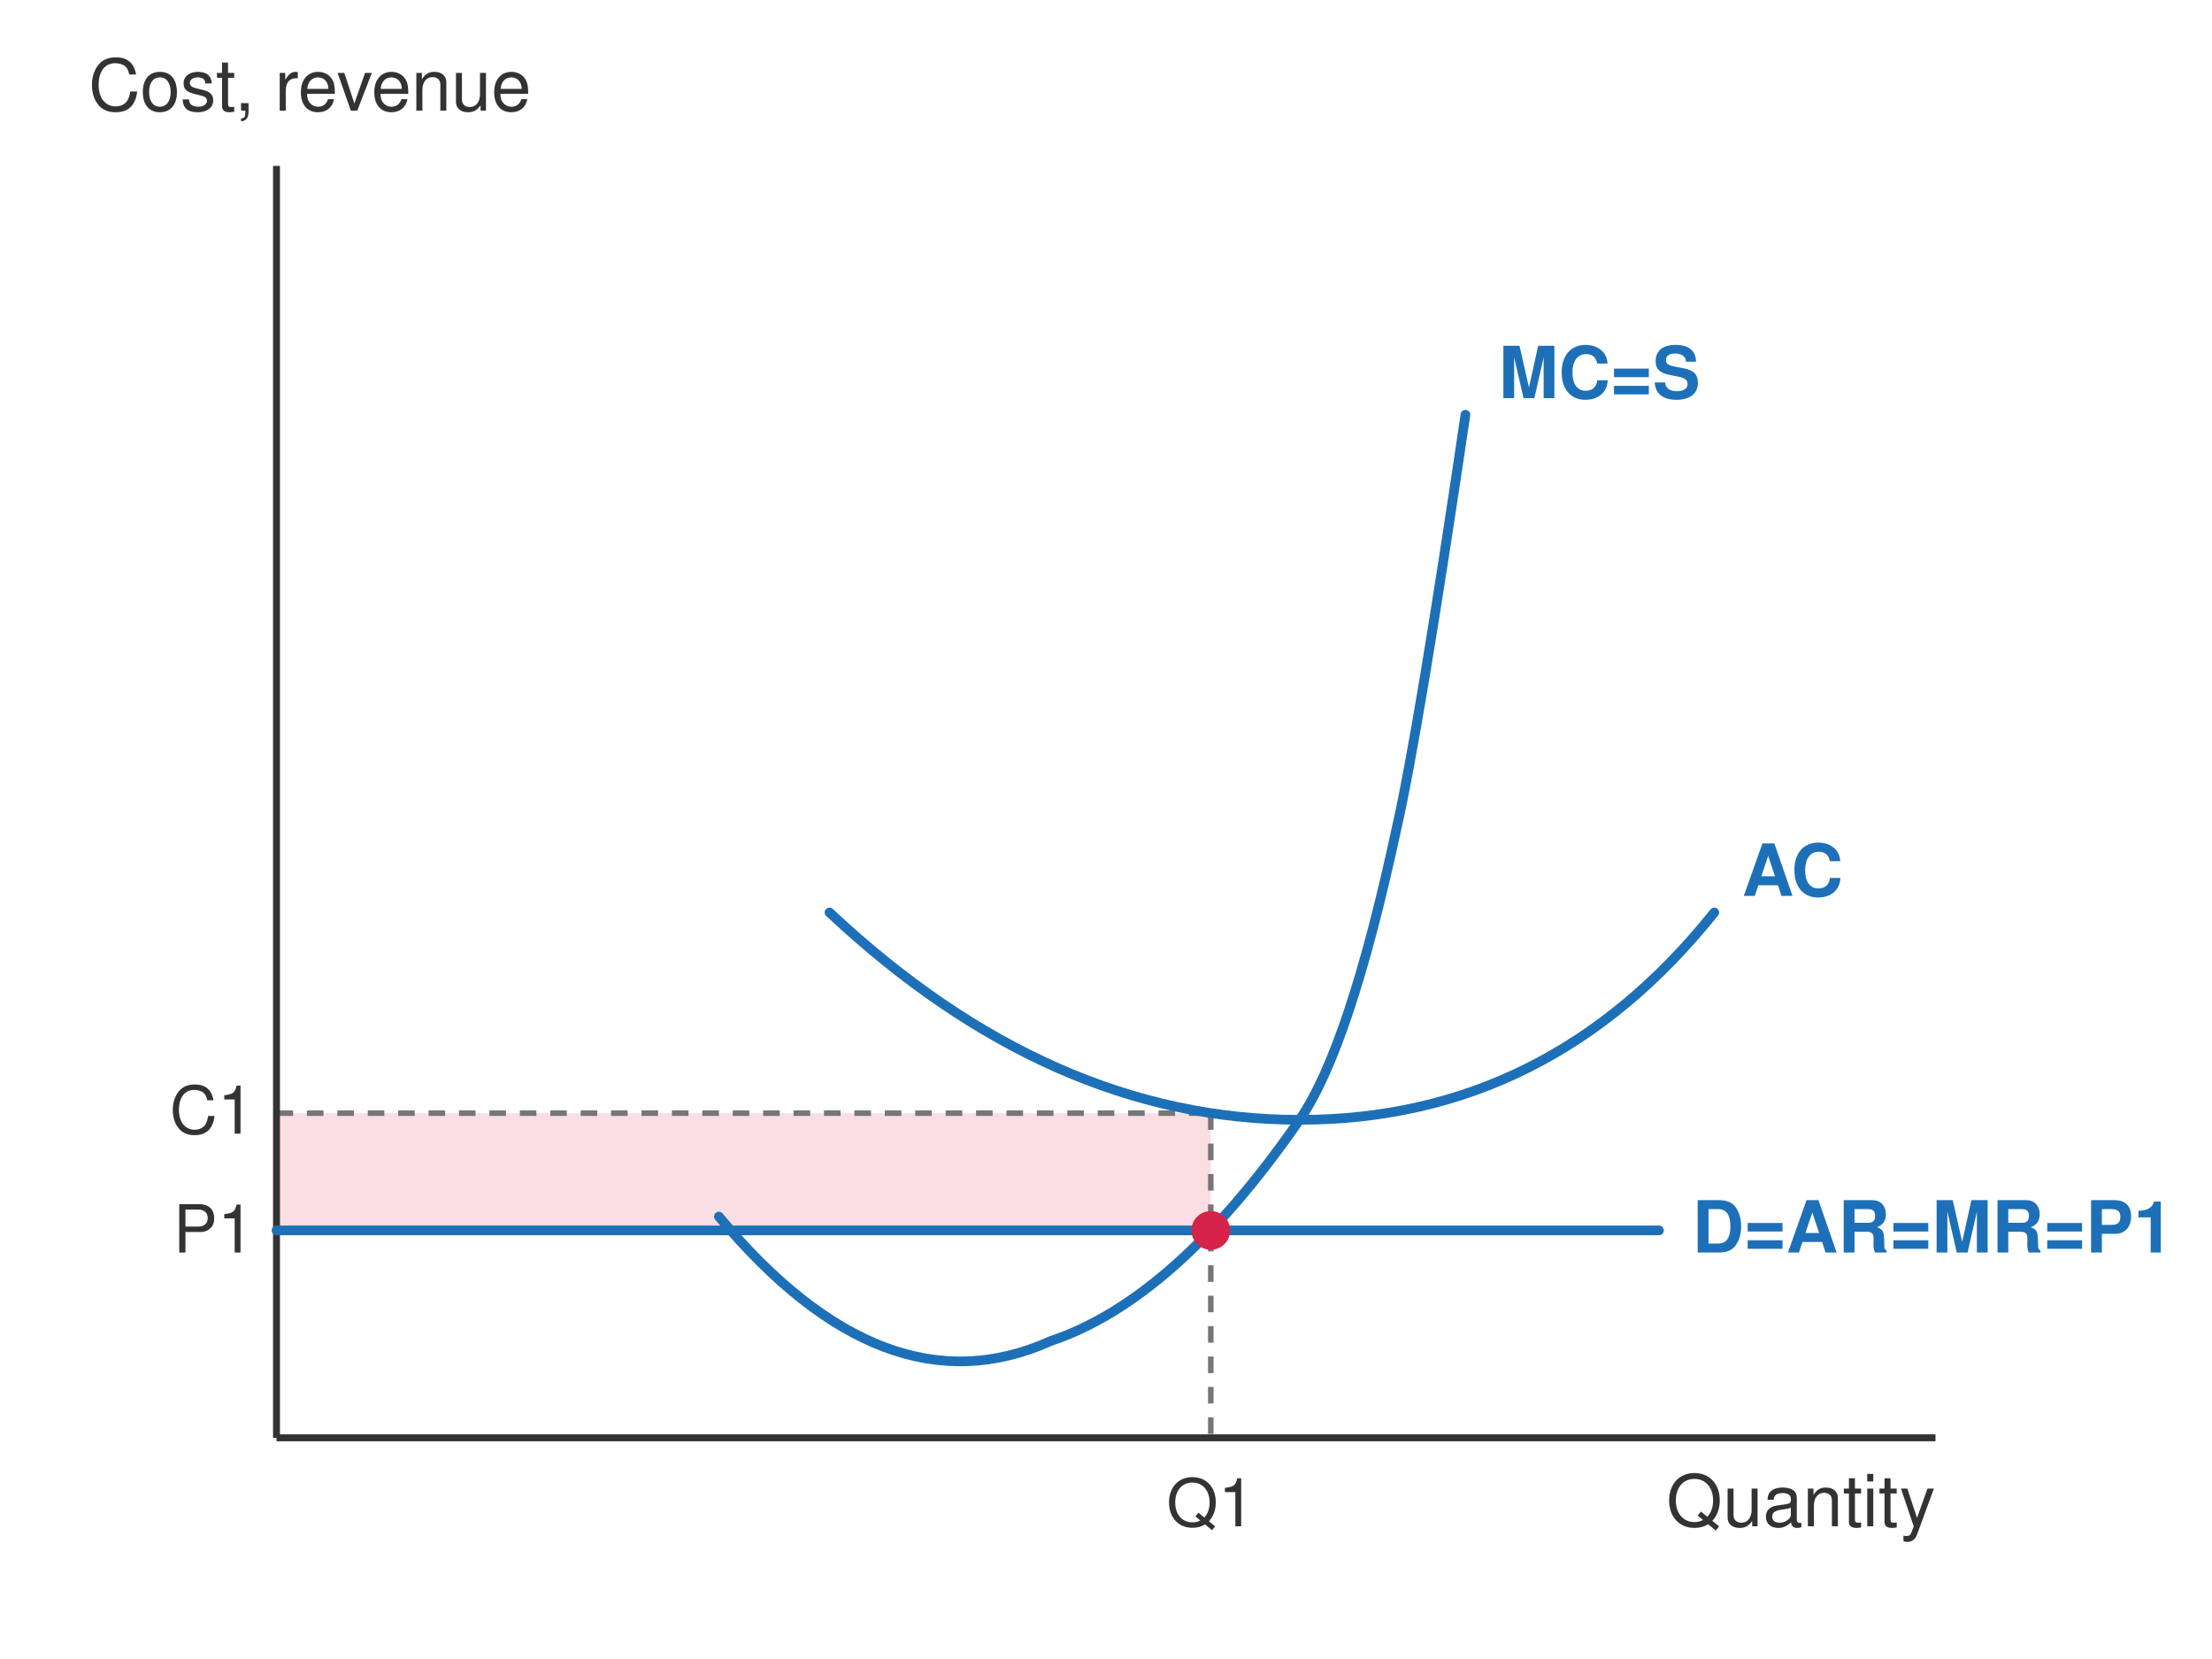
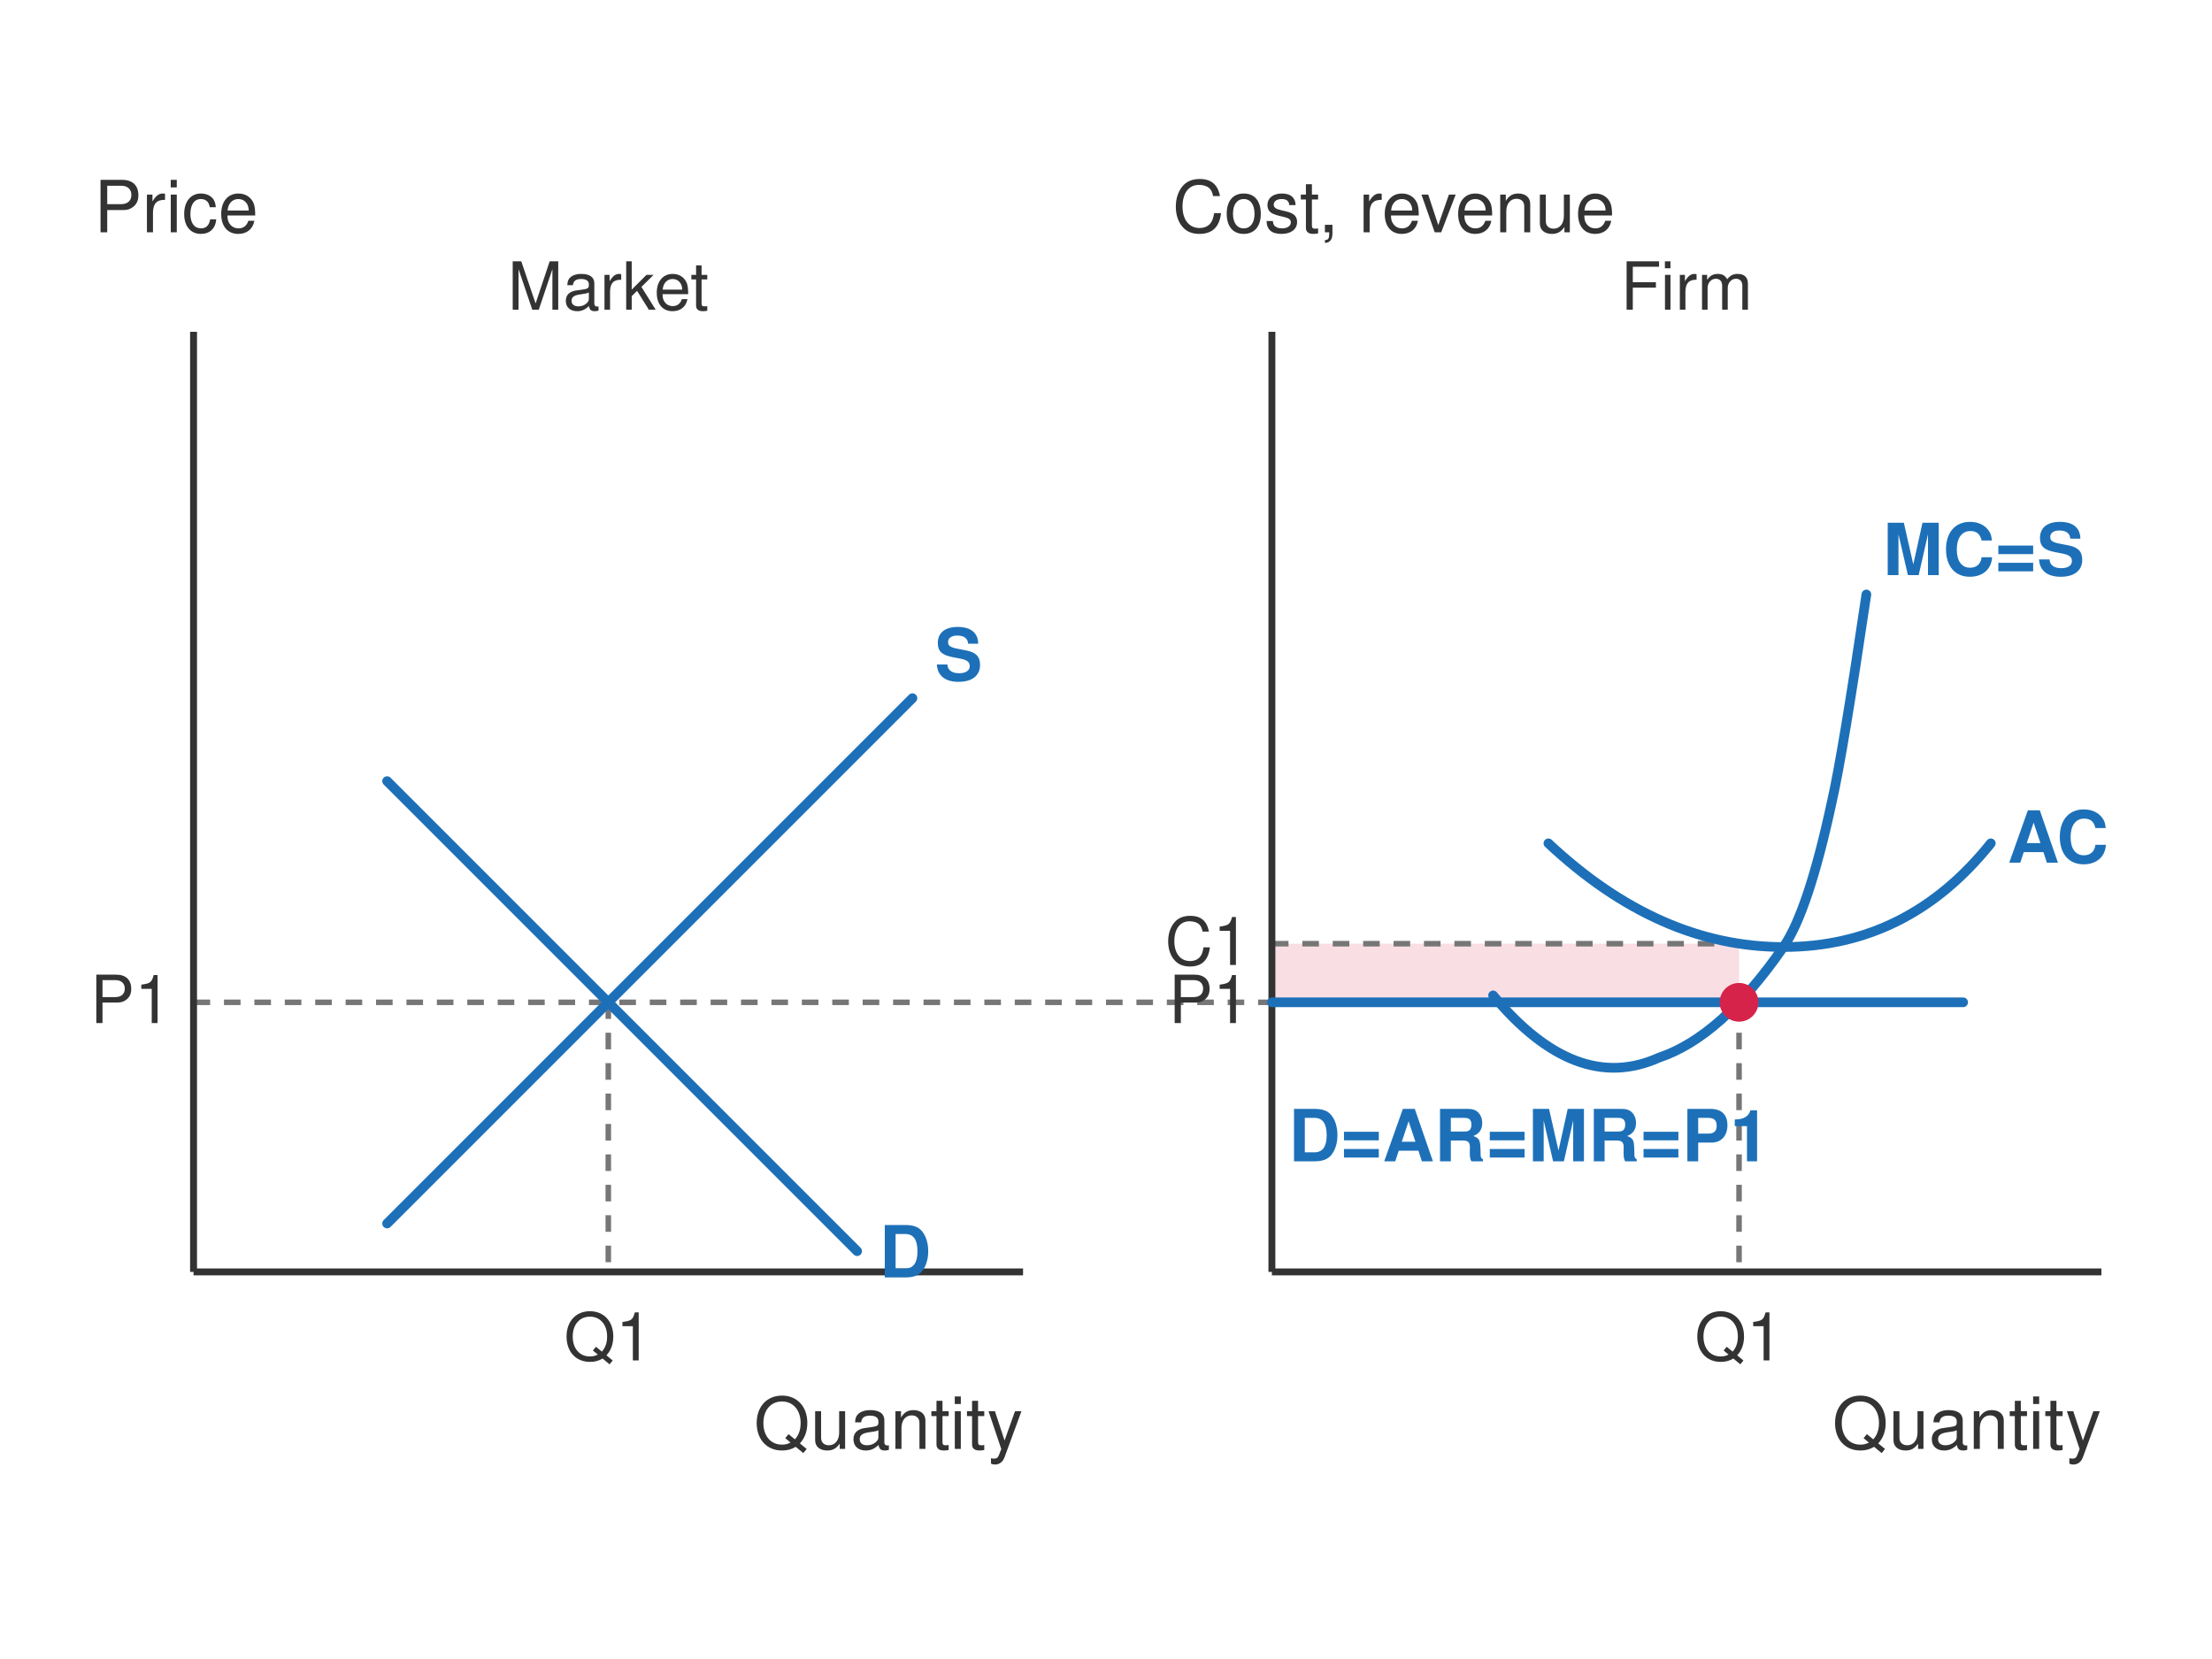
<svg xmlns="http://www.w3.org/2000/svg" viewBox="0 0 800 600" role="img" aria-labelledby="t d" font-family="Helvetica Neue, Helvetica, Arial, sans-serif">
-   <rect x="100" y="402.6" width="337.9" height="42.4" fill="#d52349" fill-opacity="0.15" />
-   <line x1="100" y1="402.6" x2="437.9" y2="402.6" stroke="#767676" stroke-width="2" stroke-dasharray="6 5" />
-   <line x1="437.9" y1="402.6" x2="437.9" y2="520" stroke="#767676" stroke-width="2" stroke-dasharray="6 5" />
-   <line x1="100" y1="60" x2="100" y2="520" stroke="#333333" stroke-width="2.5" />
-   <line x1="100" y1="520" x2="700" y2="520" stroke="#333333" stroke-width="2.5" />
-   <text x="32" y="40" font-size="26" fill="#333333">Cost, revenue</text>
-   <text x="700" y="552" font-size="26" fill="#333333" text-anchor="end">Quantity</text>
-   <line x1="100" y1="445" x2="600" y2="445" stroke="#1d70b8" stroke-width="3.5" stroke-linecap="round" />
-   <path d="M 260,440 Q 320,512 380,485 Q 425,470 470,405 Q 488,379 505,300 Q 513,265 530,150" fill="none" stroke="#1d70b8" stroke-width="3.5" stroke-linecap="round" />
-   <path d="M 300,330 Q 380,405 470,405 Q 560,405 620,330" fill="none" stroke="#1d70b8" stroke-width="3.5" stroke-linecap="round" />
-   <circle cx="437.9" cy="445" r="7" fill="#d52349" />
-   <text x="542" y="144" font-size="26" font-weight="700" fill="#1d70b8">MC=S</text>
-   <text x="630" y="324" font-size="26" font-weight="700" fill="#1d70b8">AC</text>
-   <text x="612" y="453" font-size="26" font-weight="700" fill="#1d70b8">D=AR=MR=P1</text>
-   <text x="92" y="410" font-size="24" fill="#333333" text-anchor="end">C1</text>
-   <text x="92" y="453" font-size="24" fill="#333333" text-anchor="end">P1</text>
-   <text x="437.9" y="552" font-size="24" fill="#333333" text-anchor="middle">Q1</text>
+   <rect x="460" y="341.3" width="168.95" height="21.2" fill="#d52349" fill-opacity="0.15" />
+   <line x1="70" y1="362.5" x2="460" y2="362.5" stroke="#767676" stroke-width="2" stroke-dasharray="6 5" />
+   <line x1="220" y1="362.5" x2="220" y2="460" stroke="#767676" stroke-width="2" stroke-dasharray="6 5" />
+   <line x1="460" y1="341.3" x2="628.95" y2="341.3" stroke="#767676" stroke-width="2" stroke-dasharray="6 5" />
+   <line x1="628.95" y1="362.5" x2="628.95" y2="460" stroke="#767676" stroke-width="2" stroke-dasharray="6 5" />
+   <line x1="70" y1="120" x2="70" y2="460" stroke="#333333" stroke-width="2.5" />
+   <line x1="70" y1="460" x2="370" y2="460" stroke="#333333" stroke-width="2.5" />
+   <text x="34" y="84" font-size="26" fill="#333333">Price</text>
+   <text x="370" y="524" font-size="26" fill="#333333" text-anchor="end">Quantity</text>
+   <line x1="460" y1="120" x2="460" y2="460" stroke="#333333" stroke-width="2.5" />
+   <line x1="460" y1="460" x2="760" y2="460" stroke="#333333" stroke-width="2.5" />
+   <text x="424" y="84" font-size="26" fill="#333333">Cost, revenue</text>
+   <text x="760" y="524" font-size="26" fill="#333333" text-anchor="end">Quantity</text>
+   <text x="220" y="112" font-size="24" fill="#333333" text-anchor="middle">Market</text>
+   <text x="610" y="112" font-size="24" fill="#333333" text-anchor="middle">Firm</text>
+   <line x1="140" y1="442.5" x2="330" y2="252.5" stroke="#1d70b8" stroke-width="3.5" stroke-linecap="round" />
+   <line x1="140" y1="282.5" x2="310" y2="452.5" stroke="#1d70b8" stroke-width="3.5" stroke-linecap="round" />
+   <line x1="460" y1="362.5" x2="710" y2="362.5" stroke="#1d70b8" stroke-width="3.5" stroke-linecap="round" />
+   <path d="M 540,360 Q 570,396 600,382.5 Q 622.5,375 645,342.5 Q 654,329.5 662.5,290 Q 666.5,272.5 675,215" fill="none" stroke="#1d70b8" stroke-width="3.5" stroke-linecap="round" />
+   <path d="M 560,305 Q 600,342.5 645,342.5 Q 690,342.5 720,305" fill="none" stroke="#1d70b8" stroke-width="3.5" stroke-linecap="round" />
+   <circle cx="628.95" cy="362.5" r="7" fill="#d52349" />
+   <text x="338" y="246" font-size="26" font-weight="700" fill="#1d70b8">S</text>
+   <text x="318" y="462" font-size="26" font-weight="700" fill="#1d70b8">D</text>
+   <text x="62" y="370" font-size="24" fill="#333333" text-anchor="end">P1</text>
+   <text x="220" y="492" font-size="24" fill="#333333" text-anchor="middle">Q1</text>
+   <text x="466" y="420" font-size="26" font-weight="700" fill="#1d70b8">D=AR=MR=P1</text>
+   <text x="681" y="208" font-size="26" font-weight="700" fill="#1d70b8">MC=S</text>
+   <text x="726" y="312" font-size="26" font-weight="700" fill="#1d70b8">AC</text>
+   <text x="452" y="349" font-size="24" fill="#333333" text-anchor="end">C1</text>
+   <text x="452" y="370" font-size="24" fill="#333333" text-anchor="end">P1</text>
+   <text x="628.95" y="492" font-size="24" fill="#333333" text-anchor="middle">Q1</text>
</svg>
